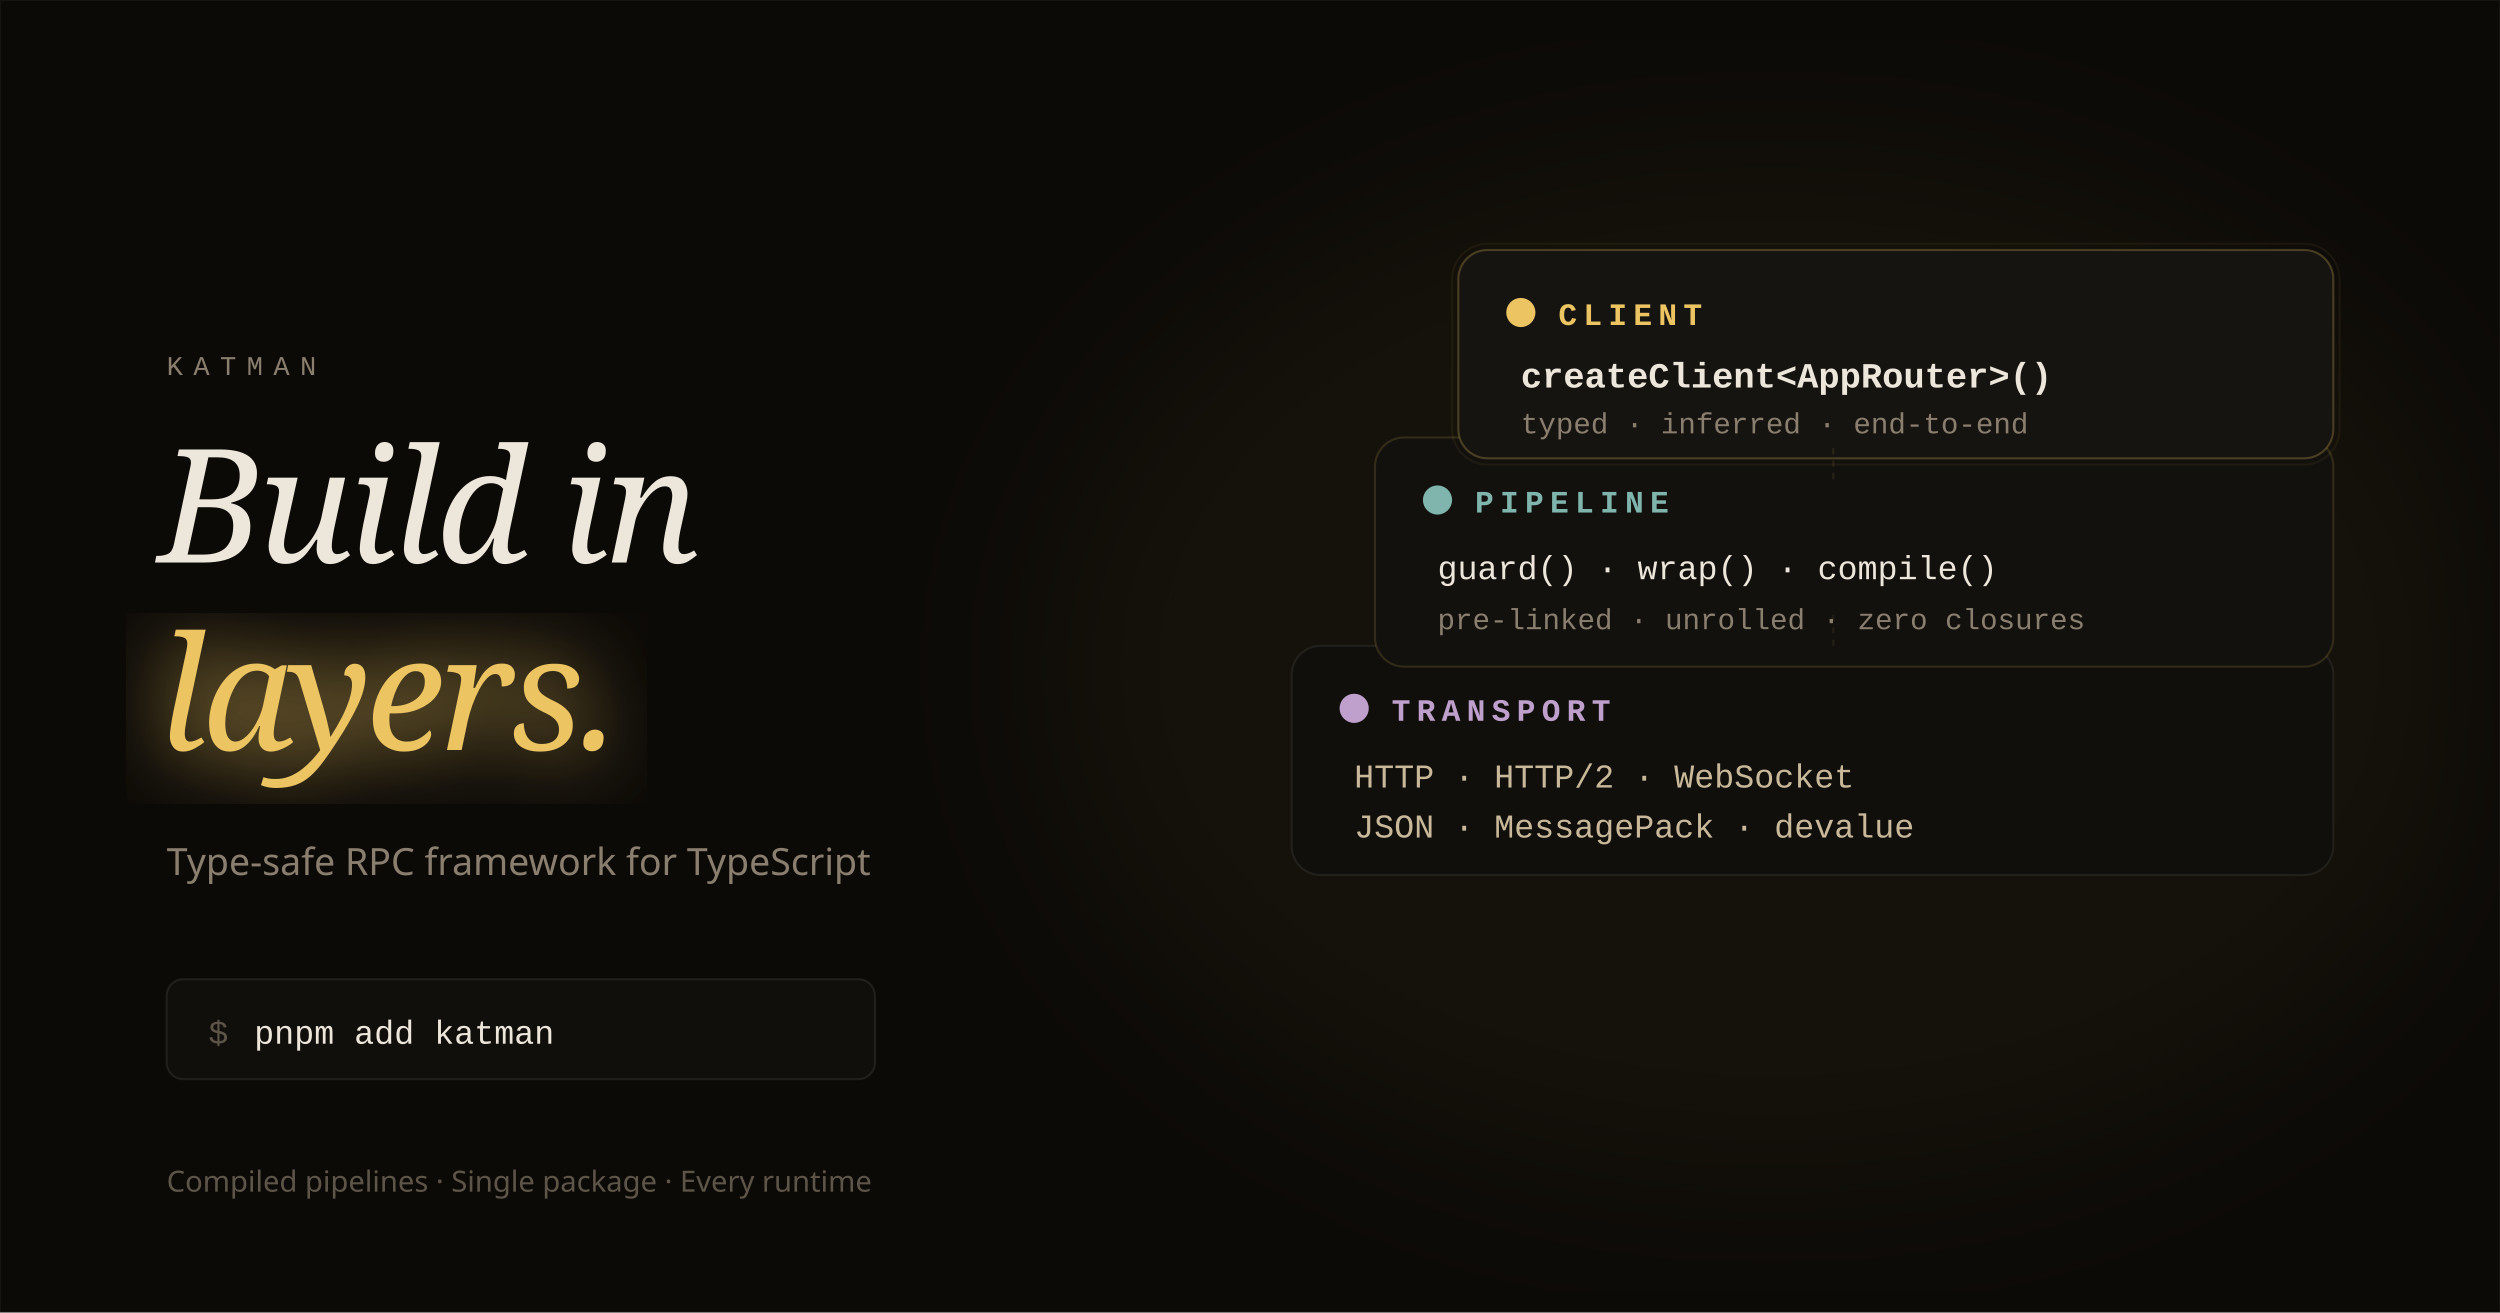
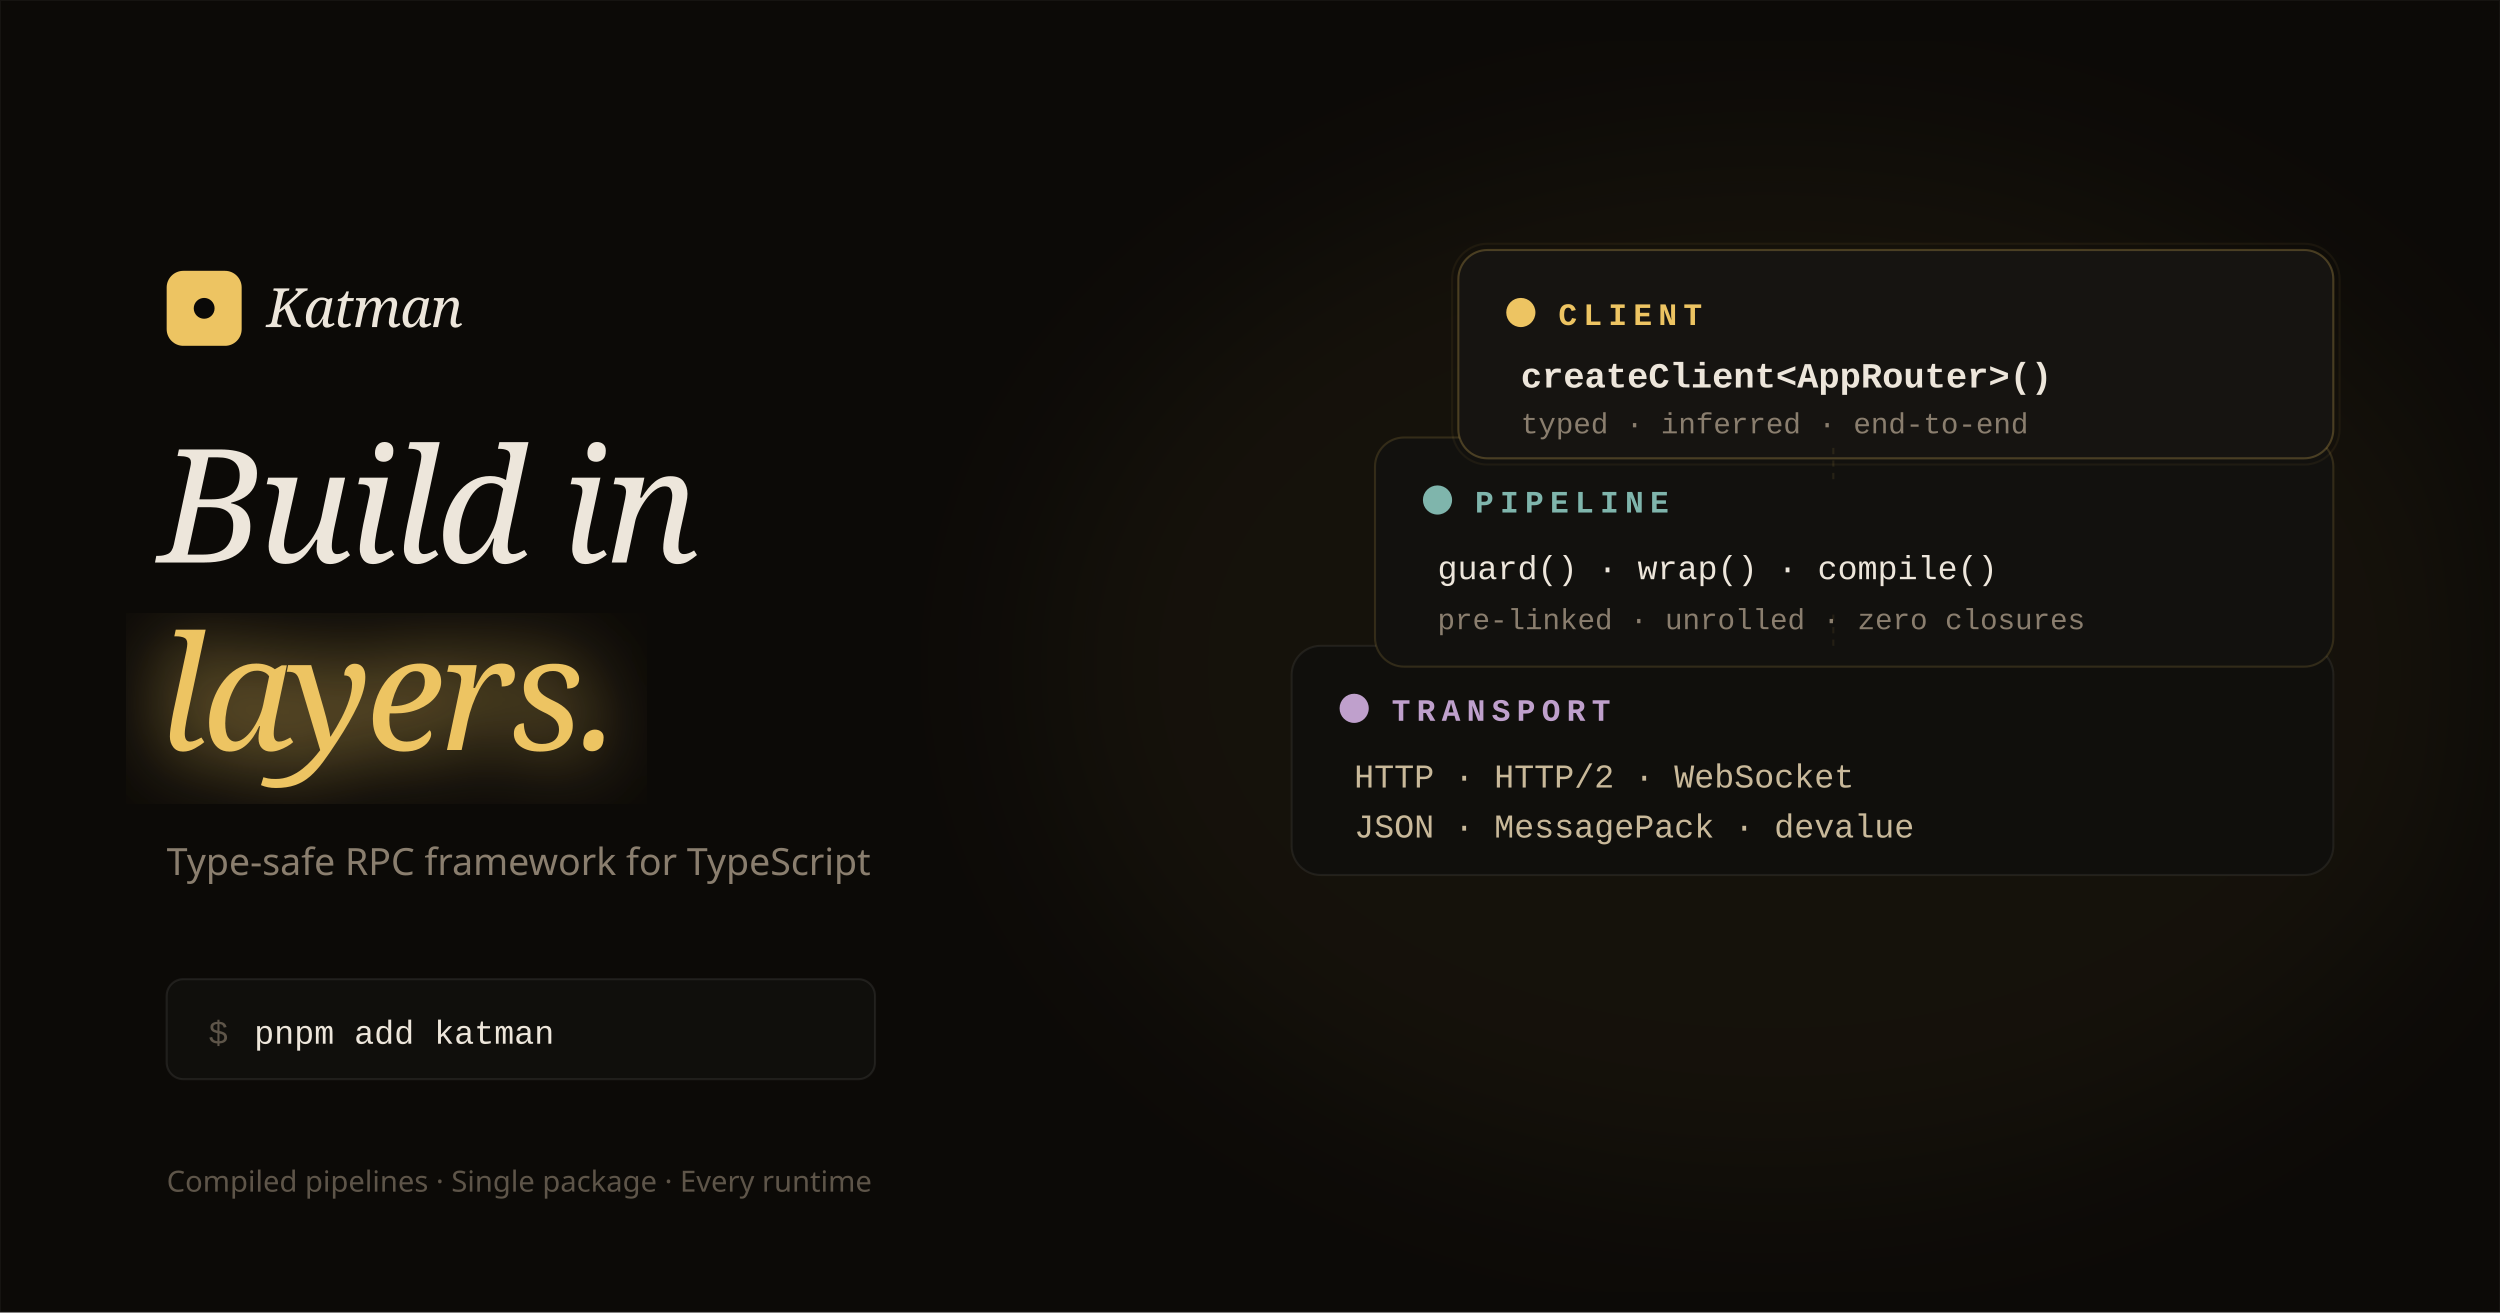
<svg xmlns="http://www.w3.org/2000/svg" width="1200" height="630" viewBox="0 0 1200 630" fill="none">
  <defs>
    <linearGradient id="bg" x1="0" y1="0" x2="1200" y2="630">
      <stop offset="0%" stop-color="#0c0a07" />
      <stop offset="100%" stop-color="#0a0908" />
    </linearGradient>
    <linearGradient id="gold" x1="0" y1="0" x2="1" y2="1">
      <stop offset="0%" stop-color="#edc462" />
      <stop offset="100%" stop-color="#e8a830" />
    </linearGradient>
    <linearGradient id="layer-fade" x1="0" y1="0" x2="0" y2="1">
      <stop offset="0%" stop-color="#edc462" stop-opacity="0.12" />
      <stop offset="100%" stop-color="#edc462" stop-opacity="0" />
    </linearGradient>
    <filter id="glow">
      <feGaussianBlur stdDeviation="20" result="blur" />
      <feMerge>
        <feMergeNode in="blur" />
        <feMergeNode in="SourceGraphic" />
      </feMerge>
    </filter>
    <filter id="softglow">
      <feGaussianBlur stdDeviation="40" />
    </filter>
  </defs>
  <rect width="1200" height="630" fill="url(#bg)" />
  <ellipse cx="850" cy="320" rx="350" ry="250" fill="#edc462" opacity="0.04" filter="url(#softglow)" />
  <g transform="translate(620, 310)">
    <rect x="0" y="0" width="500" height="110" rx="14" fill="#100f0c" stroke="white" stroke-opacity="0.07" />
    <circle cx="30" cy="30" r="7" fill="#bfa0cc" />
    <text x="48" y="36" fill="#bfa0cc" font-family="'Courier New', monospace" font-size="15" font-weight="bold" letter-spacing="3">TRANSPORT</text>
    <text x="30" y="68" fill="#c9b99a" font-family="'Courier New', monospace" font-size="16">HTTP · HTTP/2 · WebSocket</text>
    <text x="30" y="92" fill="#c9b99a" font-family="'Courier New', monospace" font-size="16">JSON · MessagePack · devalue</text>
  </g>
  <g transform="translate(660, 210)">
    <rect x="0" y="0" width="460" height="110" rx="14" fill="#12110e" stroke="#edc462" stroke-opacity="0.15" />
    <circle cx="30" cy="30" r="7" fill="#7fb5ac" />
    <text x="48" y="36" fill="#7fb5ac" font-family="'Courier New', monospace" font-size="15" font-weight="bold" letter-spacing="3">PIPELINE</text>
    <text x="30" y="68" fill="#ede6db" font-family="'Courier New', monospace" font-size="16">guard() · wrap() · compile()</text>
    <text x="30" y="92" fill="#8a7e6e" font-family="'Courier New', monospace" font-size="14">pre-linked · unrolled · zero closures</text>
  </g>
  <g transform="translate(700, 120)">
    <rect x="0" y="0" width="420" height="100" rx="14" fill="#161411" stroke="#edc462" stroke-opacity="0.25" />
    <rect x="-3" y="-3" width="426" height="106" rx="17" fill="none" stroke="#edc462" stroke-opacity="0.06" />
    <circle cx="30" cy="30" r="7" fill="#edc462" />
    <text x="48" y="36" fill="#edc462" font-family="'Courier New', monospace" font-size="15" font-weight="bold" letter-spacing="3">CLIENT</text>
    <text x="30" y="66" fill="#ede6db" font-family="'Courier New', monospace" font-size="17" font-weight="bold">createClient&lt;AppRouter&gt;()</text>
    <text x="30" y="88" fill="#8a7e6e" font-family="'Courier New', monospace" font-size="14">typed · inferred · end-to-end</text>
  </g>
  <line x1="880" y1="230" x2="880" y2="212" stroke="#edc462" stroke-opacity="0.1" stroke-width="1" stroke-dasharray="3 3" />
  <line x1="880" y1="310" x2="880" y2="292" stroke="#edc462" stroke-opacity="0.08" stroke-width="1" stroke-dasharray="3 3" />
-   <text x="80" y="180" fill="#8a7e6e" font-family="'Courier New', monospace" font-size="13" letter-spacing="5">KATMAN</text>
+   <g transform="translate(80, 130)">
+     <rect width="36" height="36" rx="8" fill="#edc462" />
+     <circle cx="18" cy="18" r="5" fill="#0a0908" />
+     <text x="48" y="27" fill="#ede6db" font-family="Georgia, serif" font-size="26" font-style="italic" letter-spacing="-0.5">Katman</text>
+   </g>
  <text x="76" y="270" fill="#ede6db" font-family="Georgia, serif" font-size="76" font-style="italic" letter-spacing="-2">Build in</text>
  <text x="76" y="360" fill="#edc462" font-family="Georgia, serif" font-size="76" font-style="italic" letter-spacing="-2" filter="url(#glow)">layers.</text>
  <text x="80" y="420" fill="#8a7e6e" font-family="sans-serif" font-size="18" font-weight="300">Type-safe RPC framework for TypeScript</text>
  <g transform="translate(80, 470)">
    <rect x="0" y="0" width="340" height="48" rx="8" fill="#100f0c" stroke="white" stroke-opacity="0.08" />
    <text x="20" y="31" fill="#5e5549" font-family="'Courier New', monospace" font-size="16">$</text>
    <text x="42" y="31" fill="#ede6db" font-family="'Courier New', monospace" font-size="16">pnpm add katman</text>
  </g>
  <text x="80" y="572" fill="#5e5549" font-family="sans-serif" font-size="14">Compiled pipelines · Single package · Every runtime</text>
  <rect x="0" y="0" width="1200" height="630" fill="none" stroke="white" stroke-opacity="0.04" stroke-width="1" />
</svg>
